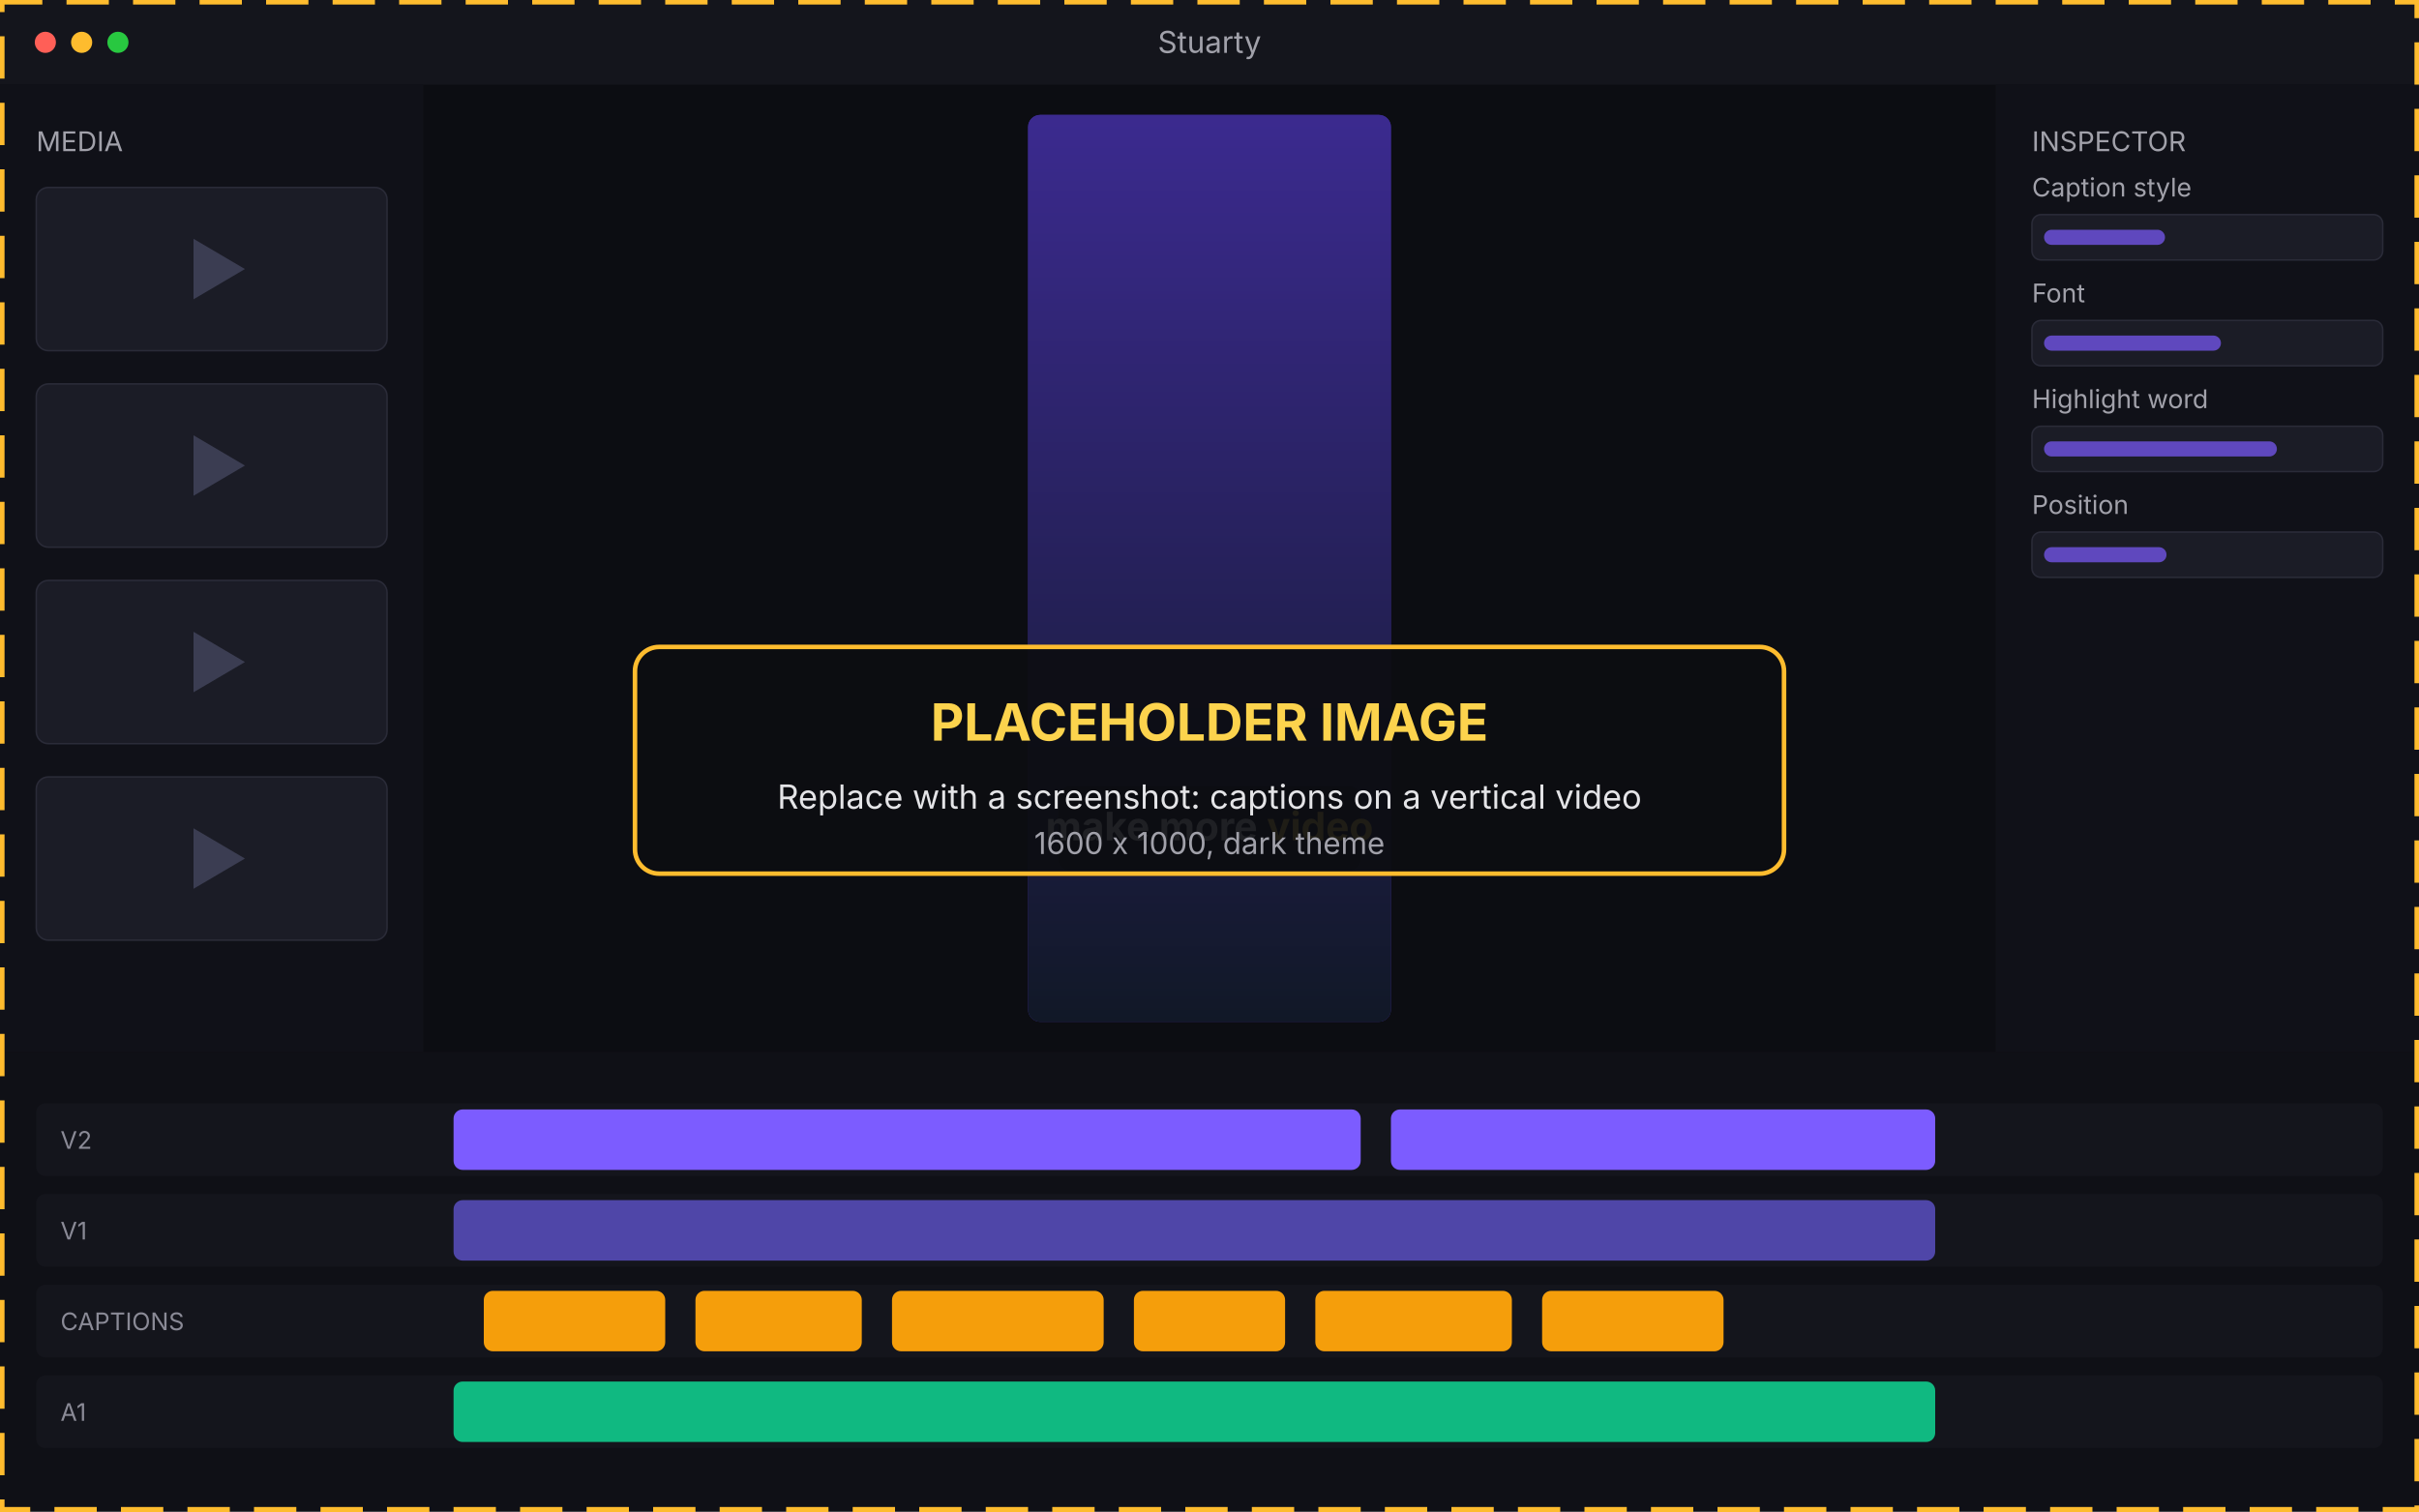
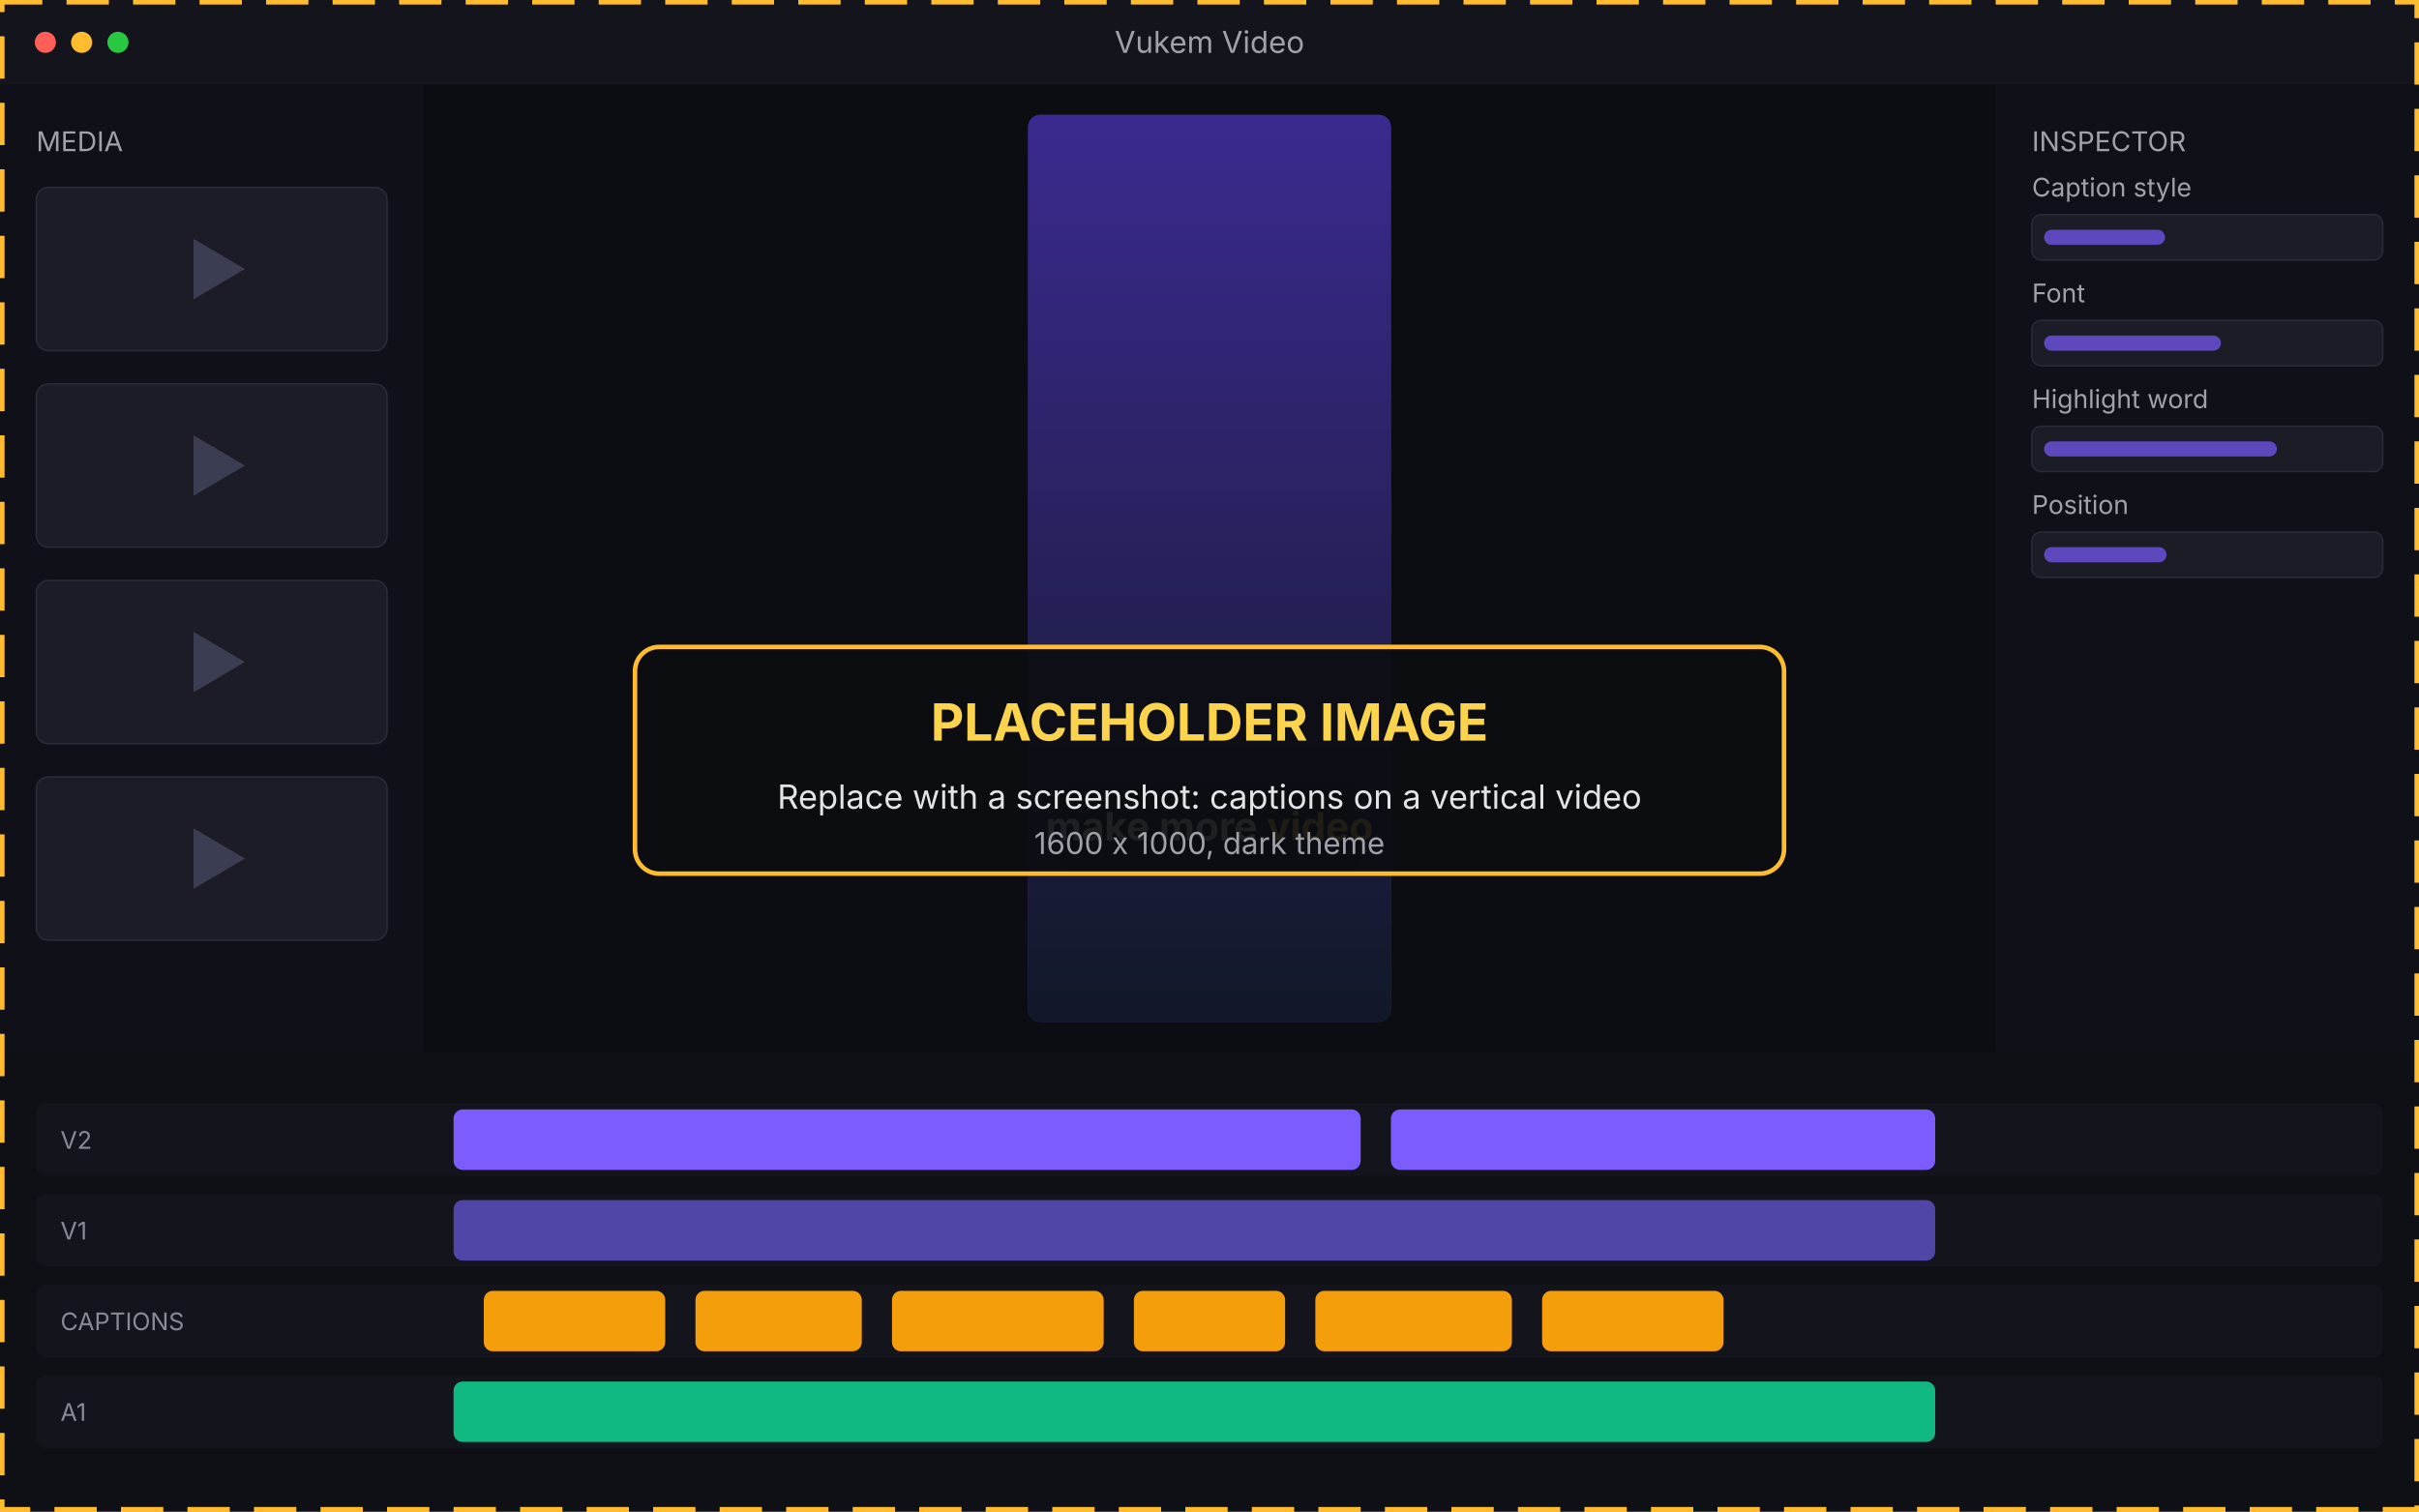
<svg xmlns="http://www.w3.org/2000/svg" viewBox="0 0 1600 1000" width="1600" height="1000" role="img" aria-labelledby="t">
  <rect width="1600" height="1000" fill="#0c0d12" />
  <rect width="1600" height="56" fill="#14151c" />
  <circle cx="30" cy="28" r="7" fill="#ff5f57" />
  <circle cx="54" cy="28" r="7" fill="#febc2e" />
  <circle cx="78" cy="28" r="7" fill="#28c840" />
-   <text x="800" y="35" text-anchor="middle" font-family="Inter, system-ui, sans-serif" font-size="20" fill="#a1a1aa">Stuarty</text>
+   <text x="800" y="35" text-anchor="middle" font-family="Inter, system-ui, sans-serif" font-size="20" fill="#a1a1aa">Vukem Video</text>
  <rect x="0" y="56" width="280" height="640" fill="#101118" />
  <rect x="1320" y="56" width="280" height="640" fill="#101118" />
  <text x="24" y="100" font-family="Inter, system-ui, sans-serif" font-size="18" fill="#a1a1aa">MEDIA</text>
  <text x="1344" y="100" font-family="Inter, system-ui, sans-serif" font-size="18" fill="#a1a1aa">INSPECTOR</text>
  <defs>
    <linearGradient id="g" x1="0" y1="0" x2="0" y2="1">
      <stop offset="0" stop-color="#3b2a8f" />
      <stop offset="1" stop-color="#111827" />
    </linearGradient>
  </defs>
  <rect x="24" y="124" width="232" height="108" rx="8" fill="#1b1c26" />
  <rect x="24" y="124" width="232" height="108" rx="8" fill="none" stroke="#2a2b38" />
  <path d="M128 158v40l34-20z" fill="#3b3d52" />
  <rect x="24" y="254" width="232" height="108" rx="8" fill="#1b1c26" />
  <rect x="24" y="254" width="232" height="108" rx="8" fill="none" stroke="#2a2b38" />
  <path d="M128 288v40l34-20z" fill="#3b3d52" />
  <rect x="24" y="384" width="232" height="108" rx="8" fill="#1b1c26" />
  <rect x="24" y="384" width="232" height="108" rx="8" fill="none" stroke="#2a2b38" />
  <path d="M128 418v40l34-20z" fill="#3b3d52" />
  <rect x="24" y="514" width="232" height="108" rx="8" fill="#1b1c26" />
  <rect x="24" y="514" width="232" height="108" rx="8" fill="none" stroke="#2a2b38" />
  <path d="M128 548v40l34-20z" fill="#3b3d52" />
  <rect x="680" y="76" width="240" height="600" rx="8" fill="#3b2a8f" />
  <rect x="680" y="76" width="240" height="600" rx="8" fill="url(#g)" />
  <rect x="700" y="520" width="200" height="56" rx="8" fill="#000" fill-opacity=".6" />
  <text x="800" y="556" text-anchor="middle" font-family="Inter, system-ui, sans-serif" font-size="26" font-weight="700" fill="#fff">make more <tspan fill="#fcd34d">video</tspan>
  </text>
  <text x="1344" y="130" font-family="Inter, system-ui, sans-serif" font-size="17" fill="#a1a1aa">Caption style</text>
  <rect x="1344" y="142" width="232" height="30" rx="6" fill="#1b1c26" stroke="#2a2b38" />
  <rect x="1352" y="152" width="80" height="10" rx="5" fill="#7c5cff" fill-opacity=".7" />
  <text x="1344" y="200" font-family="Inter, system-ui, sans-serif" font-size="17" fill="#a1a1aa">Font</text>
  <rect x="1344" y="212" width="232" height="30" rx="6" fill="#1b1c26" stroke="#2a2b38" />
  <rect x="1352" y="222" width="117" height="10" rx="5" fill="#7c5cff" fill-opacity=".7" />
  <text x="1344" y="270" font-family="Inter, system-ui, sans-serif" font-size="17" fill="#a1a1aa">Highlight word</text>
  <rect x="1344" y="282" width="232" height="30" rx="6" fill="#1b1c26" stroke="#2a2b38" />
  <rect x="1352" y="292" width="154" height="10" rx="5" fill="#7c5cff" fill-opacity=".7" />
  <text x="1344" y="340" font-family="Inter, system-ui, sans-serif" font-size="17" fill="#a1a1aa">Position</text>
  <rect x="1344" y="352" width="232" height="30" rx="6" fill="#1b1c26" stroke="#2a2b38" />
  <rect x="1352" y="362" width="81" height="10" rx="5" fill="#7c5cff" fill-opacity=".7" />
  <rect x="0" y="696" width="1600" height="304" fill="#0f1016" />
  <rect x="24" y="730" width="1552" height="48" rx="6" fill="#14151c" />
  <text x="40" y="760" font-family="Inter, system-ui, sans-serif" font-size="16" fill="#8a8a96">V2</text>
  <rect x="24" y="790" width="1552" height="48" rx="6" fill="#14151c" />
  <text x="40" y="820" font-family="Inter, system-ui, sans-serif" font-size="16" fill="#8a8a96">V1</text>
  <rect x="24" y="850" width="1552" height="48" rx="6" fill="#14151c" />
  <text x="40" y="880" font-family="Inter, system-ui, sans-serif" font-size="16" fill="#8a8a96">CAPTIONS</text>
  <rect x="24" y="910" width="1552" height="48" rx="6" fill="#14151c" />
  <text x="40" y="940" font-family="Inter, system-ui, sans-serif" font-size="16" fill="#8a8a96">A1</text>
  <rect x="300" y="734" width="600" height="40" rx="6" fill="#7c5cff" />
  <rect x="920" y="734" width="360" height="40" rx="6" fill="#7c5cff" />
  <rect x="300" y="794" width="980" height="40" rx="6" fill="#4f46a8" />
  <rect x="320" y="854" width="120" height="40" rx="6" fill="#f59e0b" />
  <rect x="460" y="854" width="110" height="40" rx="6" fill="#f59e0b" />
  <rect x="590" y="854" width="140" height="40" rx="6" fill="#f59e0b" />
  <rect x="750" y="854" width="100" height="40" rx="6" fill="#f59e0b" />
  <rect x="870" y="854" width="130" height="40" rx="6" fill="#f59e0b" />
  <rect x="1020" y="854" width="120" height="40" rx="6" fill="#f59e0b" />
  <rect x="300" y="914" width="980" height="40" rx="6" fill="#10b981" />
  <rect x="0" y="0" width="1600" height="1000" fill="none" stroke="#febc2e" stroke-width="6" stroke-dasharray="28 16" />
  <rect x="420" y="428" width="760" height="150" rx="16" fill="#0c0d12" fill-opacity=".92" stroke="#febc2e" stroke-width="3" />
  <text x="800" y="490" text-anchor="middle" font-family="Inter, system-ui, sans-serif" font-size="34" font-weight="700" fill="#fcd34d">PLACEHOLDER IMAGE</text>
  <text x="800" y="535" text-anchor="middle" font-family="Inter, system-ui, sans-serif" font-size="22" fill="#e4e4e7">Replace with a screenshot: captions on a vertical video</text>
  <text x="800" y="565" text-anchor="middle" font-family="Inter, system-ui, sans-serif" font-size="20" fill="#a1a1aa">1600 x 1000, dark theme</text>
</svg>
